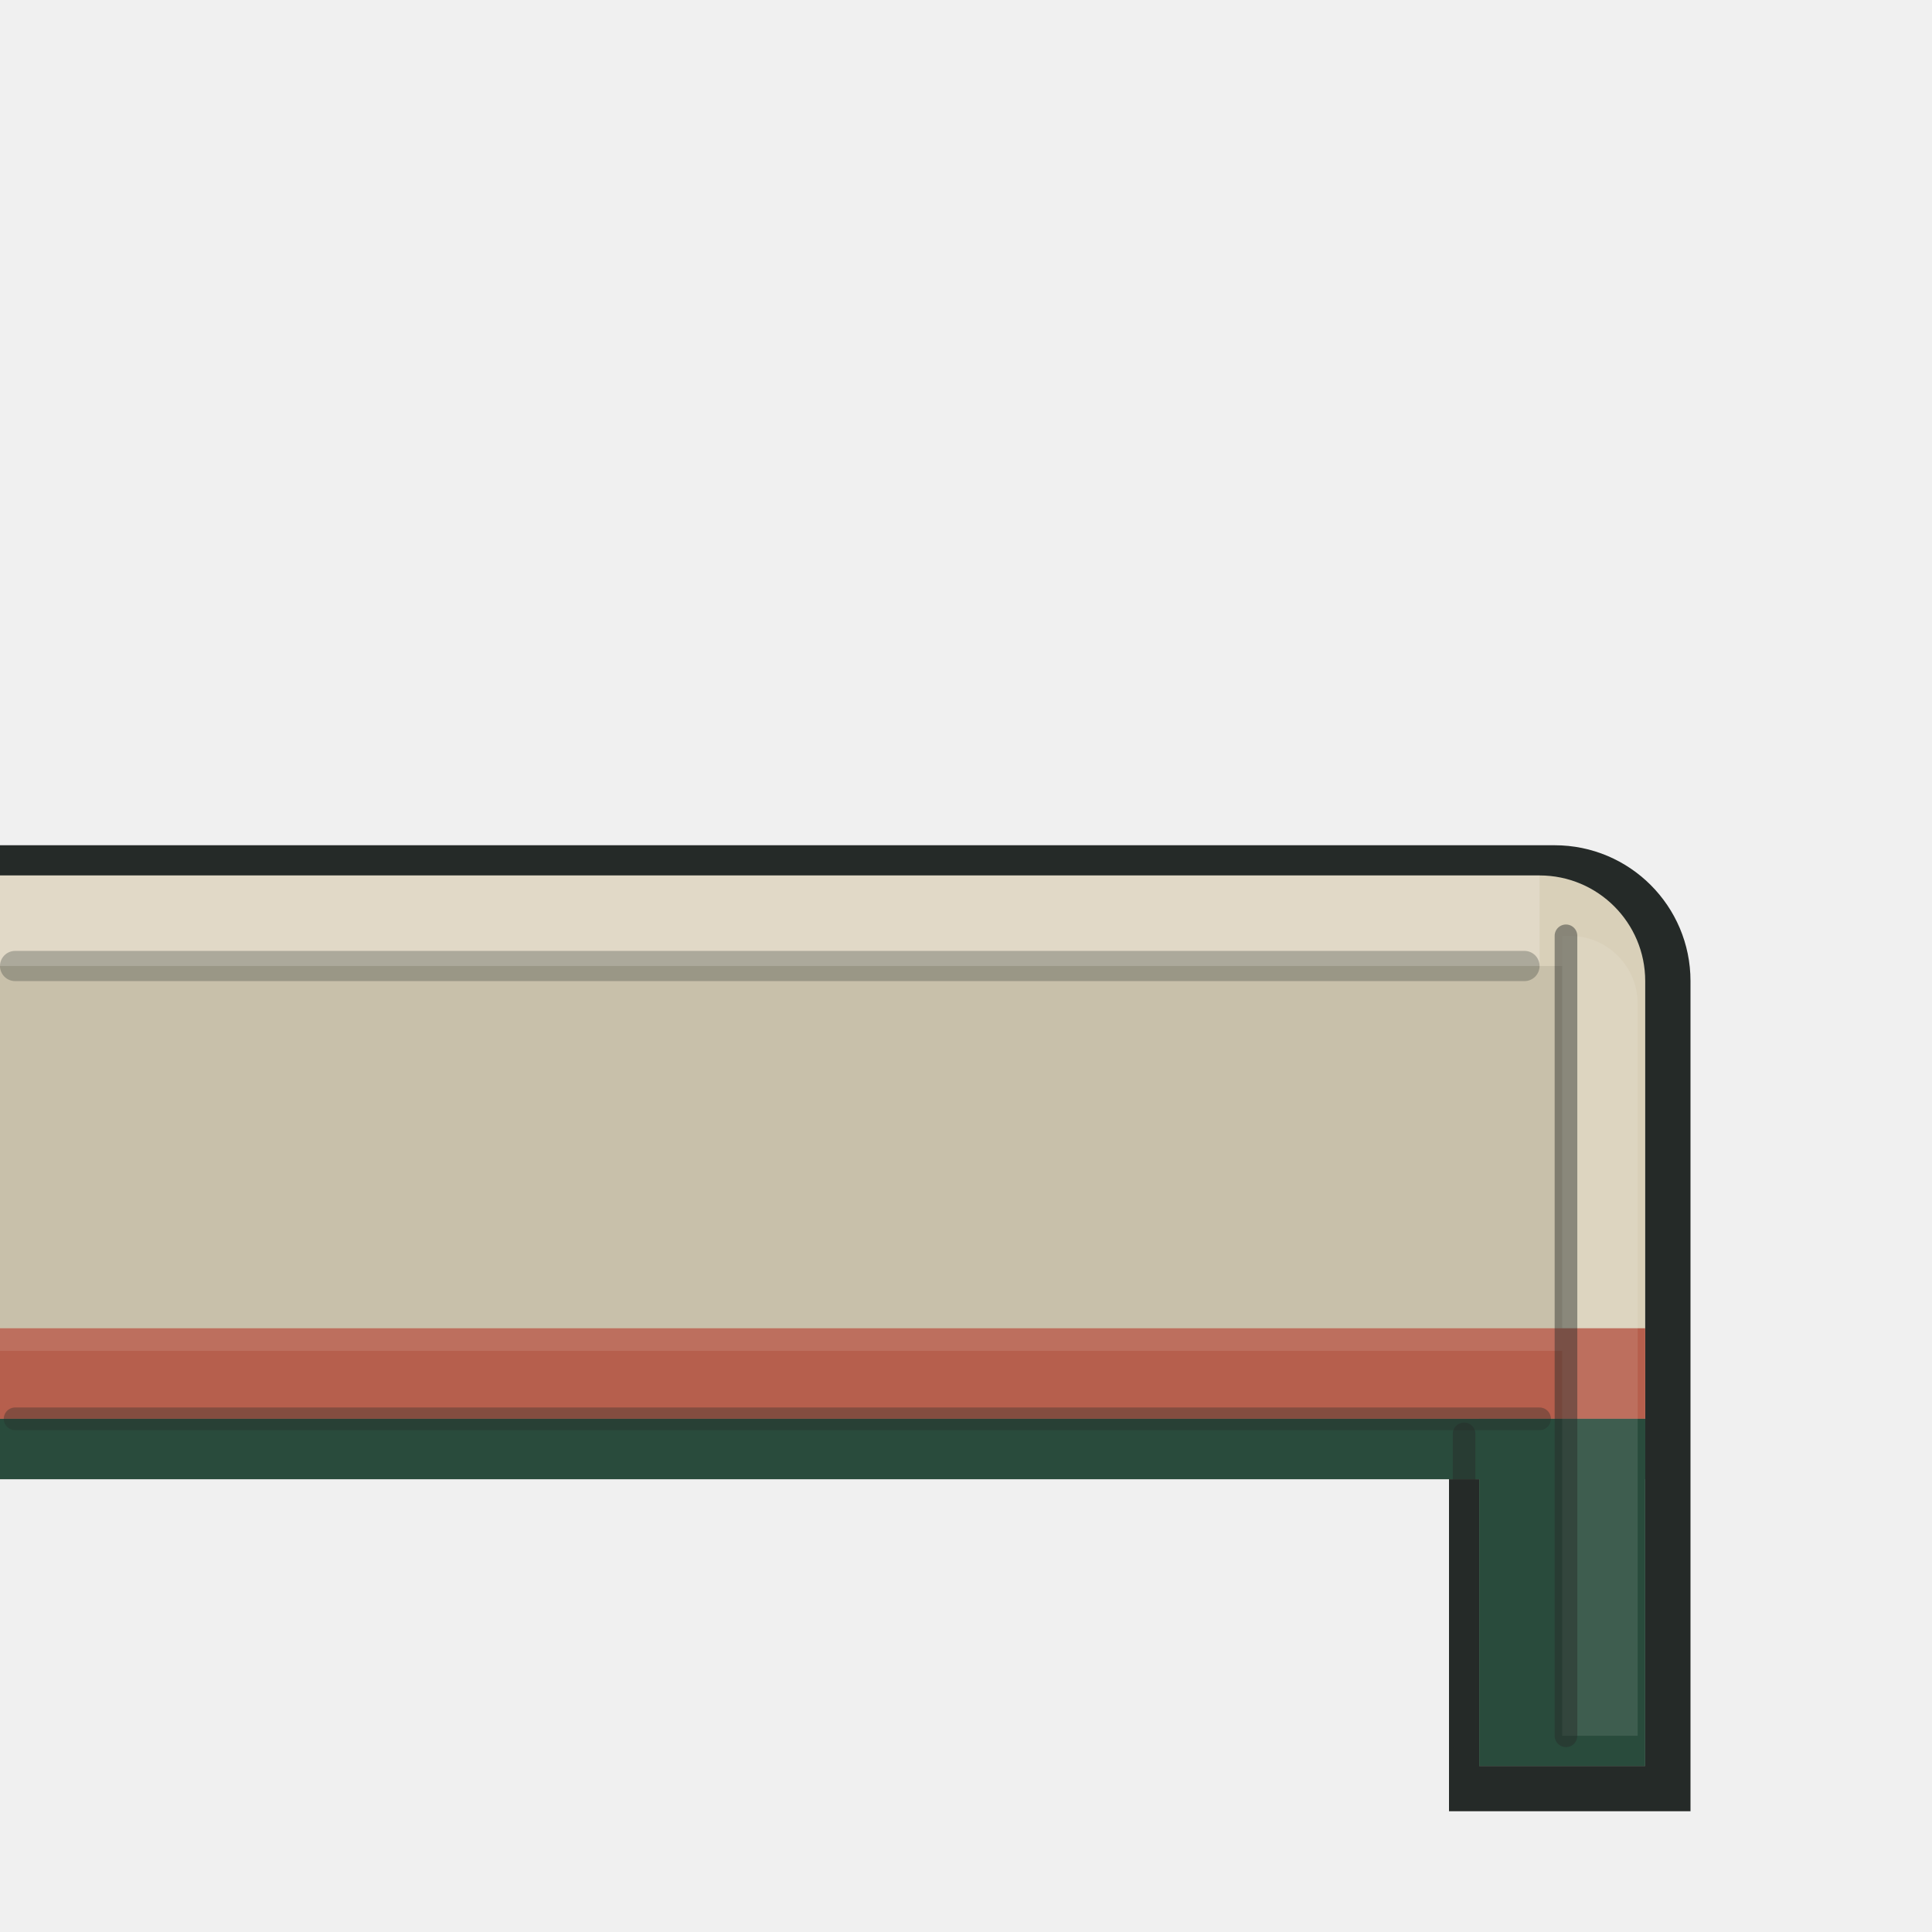
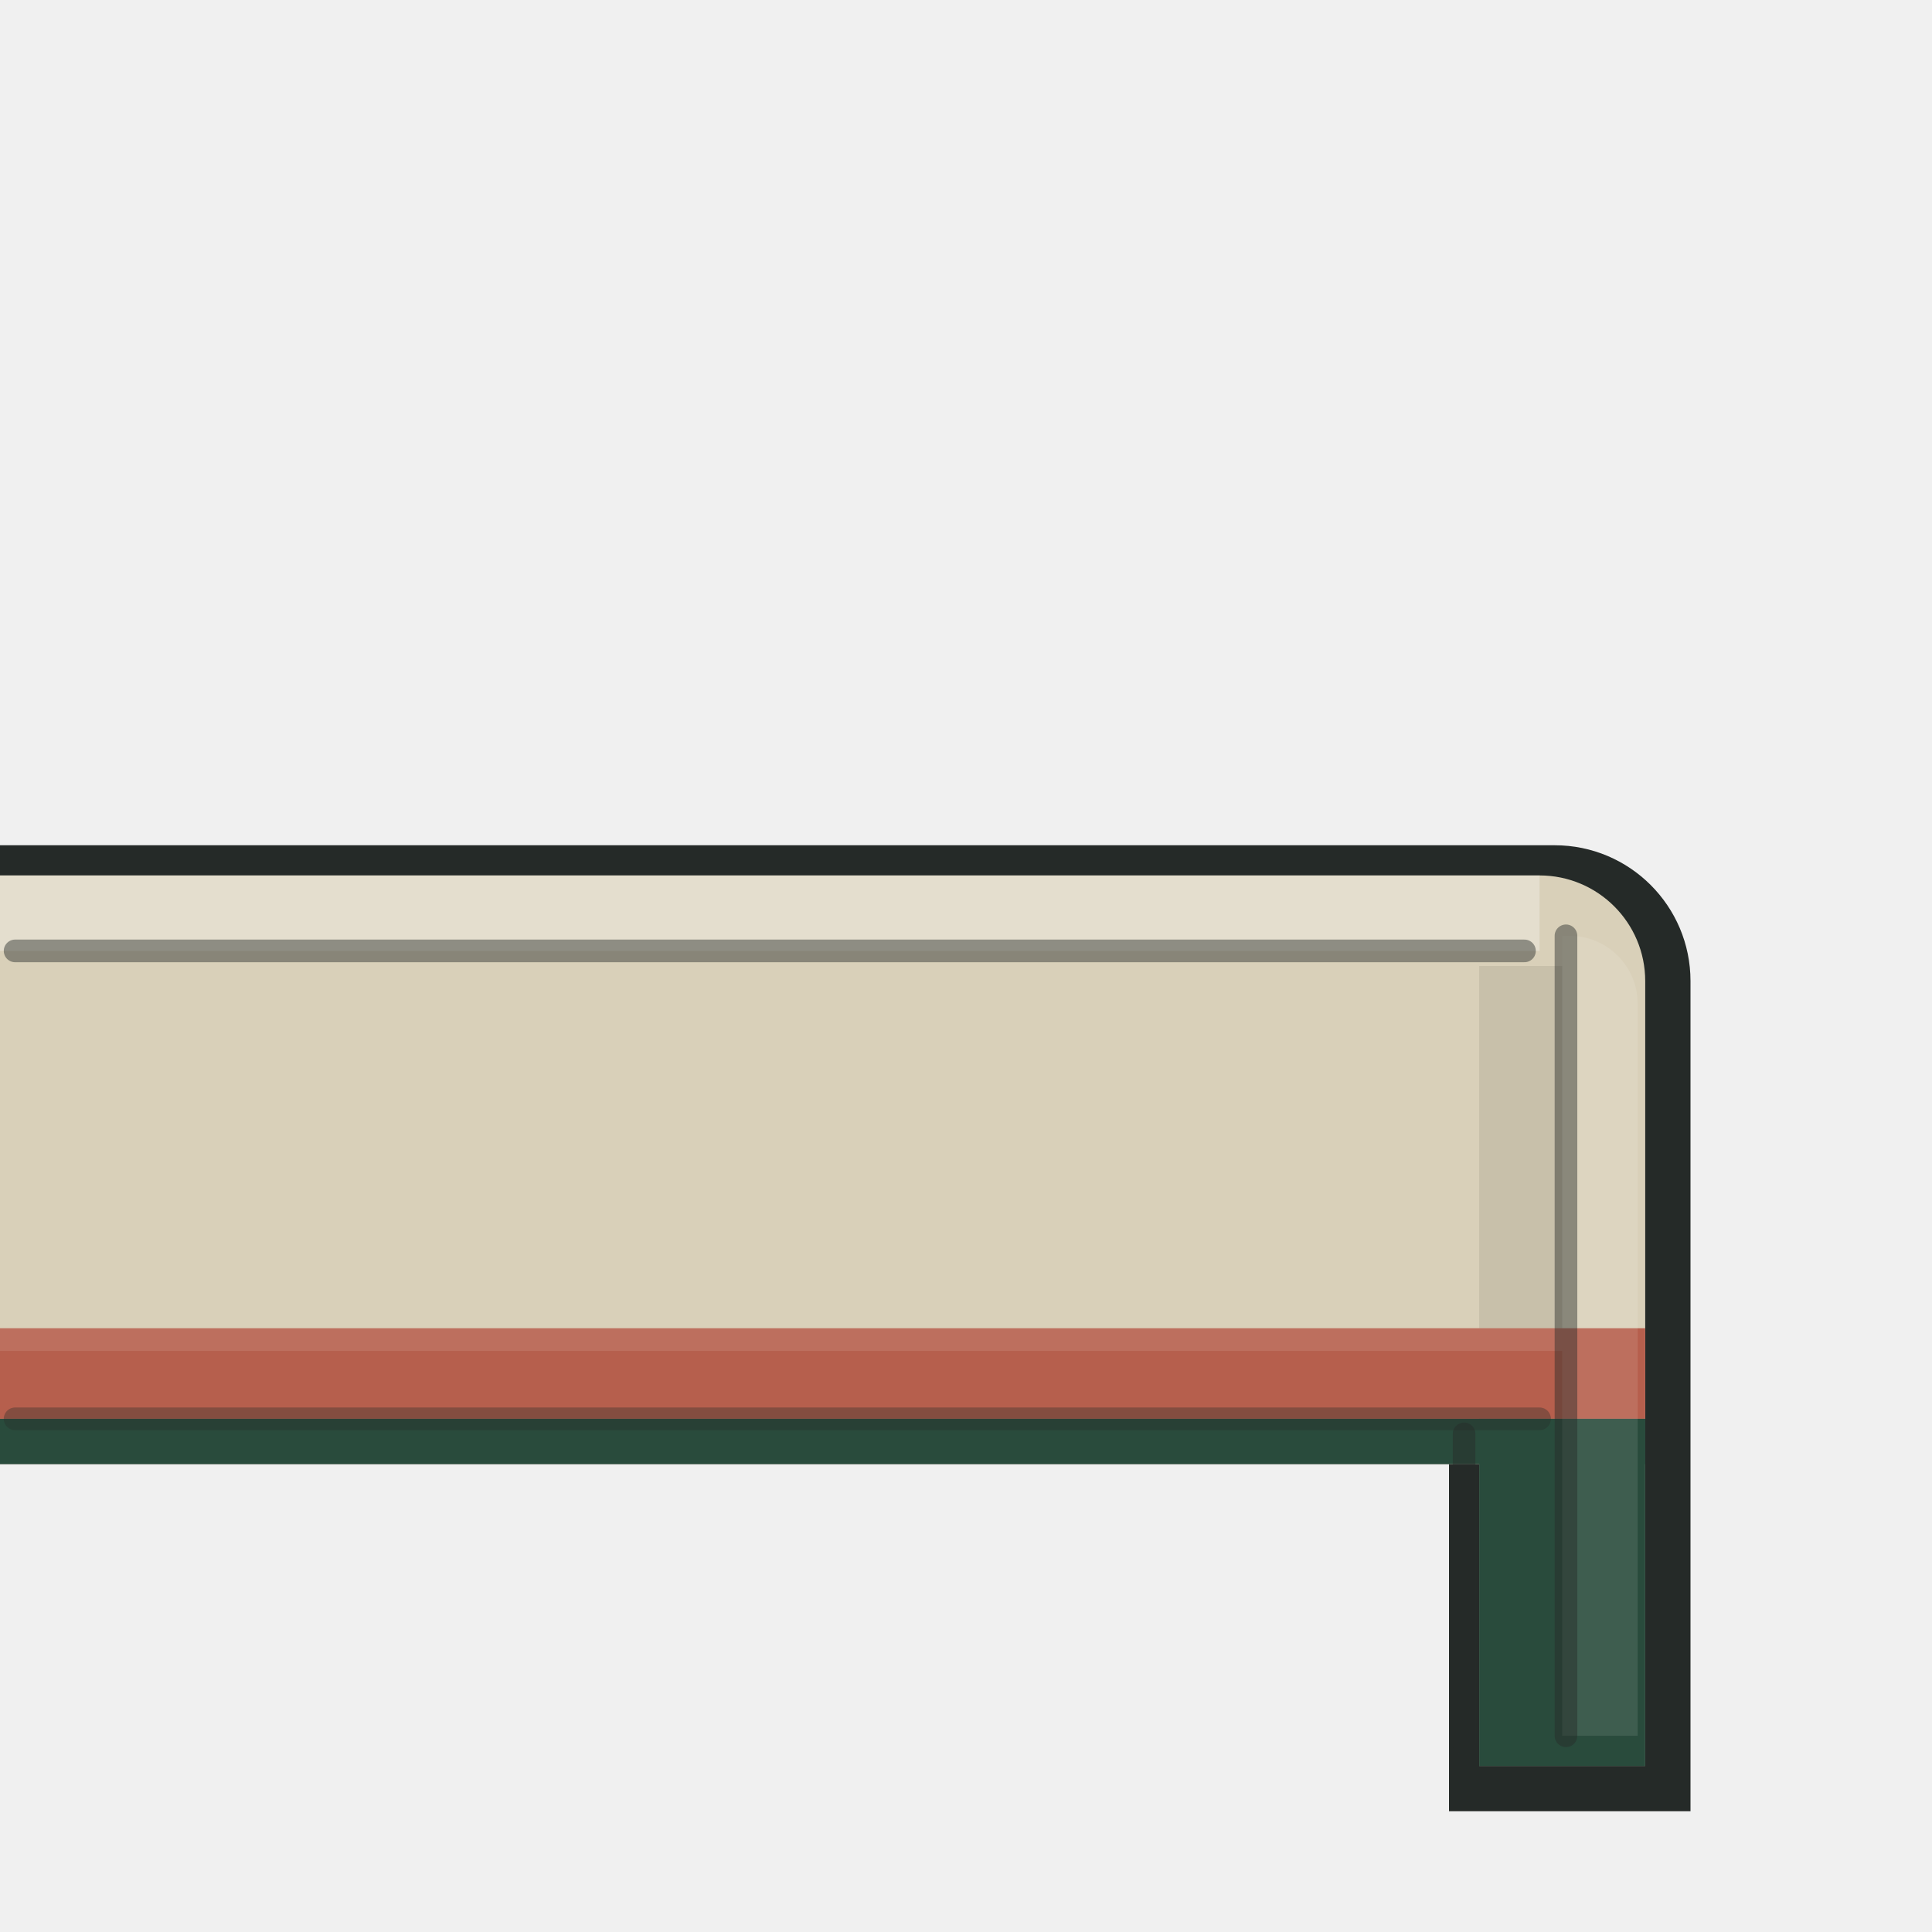
<svg xmlns="http://www.w3.org/2000/svg" viewBox="0 0 128 128" width="128" height="128">
  <g id="detail/upper">
-     <path id="upper-contour" d="M 0 56 H 103 A 9 9 0 0 1 112 65 V 120 H 96 V 98 H 0 Z" fill="#252A28" />
-     <path id="upper-shell" d="M 0 58 H 102 A 7 7 0 0 1 109 65 V 117 H 98 V 98 H 0 Z" fill="#D9D0B9" />
-     <path id="upper-cap-light" d="M 0 58 H 102 V 64 H 0 Z" fill="#FFFFFF" opacity="0.20" />
-     <path id="upper-face-shade" d="M 0 64 H 103.5 V 88 H 0 Z" fill="#000000" opacity="0.08" />
+     <path id="upper-contour" d="M 0 56 H 103 A 9 9 0 0 1 112 65 V 120 H 96 V 97 H 0 Z" fill="#252A28" />
+     <path id="upper-shell" d="M 0 58 H 102 A 7 7 0 0 1 109 65 V 117 H 98 V 97 H 0 Z" fill="#D9D0B9" />
+     <path id="upper-reveal-light" d="M 0 58 H 102 V 63 H 0 Z" fill="#FFFFFF" opacity="0.30" />
+     <path id="upper-end-face-shade" d="M 98 64 H 103.5 V 88 H 98 Z" fill="#000000" opacity="0.08" />
    <path id="upper-coral-band" d="M 0 88 H 109 V 94 H 0 Z" fill="#B65F4D" />
    <path id="upper-band-light" d="M 0 88 H 103.5 V 89.5 H 0 Z" fill="#FFFFFF" opacity="0.10" />
-     <path id="upper-green-handoff" d="M 0 94 H 109 V 98 H 0 Z" fill="#294B3C" />
+     <path id="upper-green-handoff" d="M 0 94 H 109 V 97 H 0 Z" fill="#294B3C" />
    <path id="upper-post-green" d="M 98 94 H 109 V 117 H 98 Z" fill="#294B3C" />
-     <path id="upper-service-seam" d="M 1 64 H 101" fill="none" stroke="#252A28" stroke-width="2" stroke-linecap="round" stroke-linejoin="round" opacity="0.28" />
+     <path id="upper-arris-seam" d="M 1 63 H 101" fill="none" stroke="#252A28" stroke-width="1.5" stroke-linecap="round" stroke-linejoin="round" opacity="0.45" />
    <path id="upper-band-seam" d="M 1 94 H 102" fill="none" stroke="#252A28" stroke-width="1.5" stroke-linecap="round" stroke-linejoin="round" opacity="0.35" />
    <path id="upper-post-edge-seam" d="M 97 95 V 115.5" fill="none" stroke="#252A28" stroke-width="1.5" stroke-linecap="round" stroke-linejoin="round" opacity="0.45" />
    <path id="upper-end-reveal-light" d="M 103.5 62 H 104 a 4.5 4.5 0 0 1 4.5 4.5 V 115 H 103.5 Z" fill="#FFFFFF" opacity="0.10" />
    <path id="upper-end-divider-seam" d="M 103.75 62 V 115" fill="none" stroke="#252A28" stroke-width="1.5" stroke-linecap="round" stroke-linejoin="round" opacity="0.45" />
  </g>
</svg>
